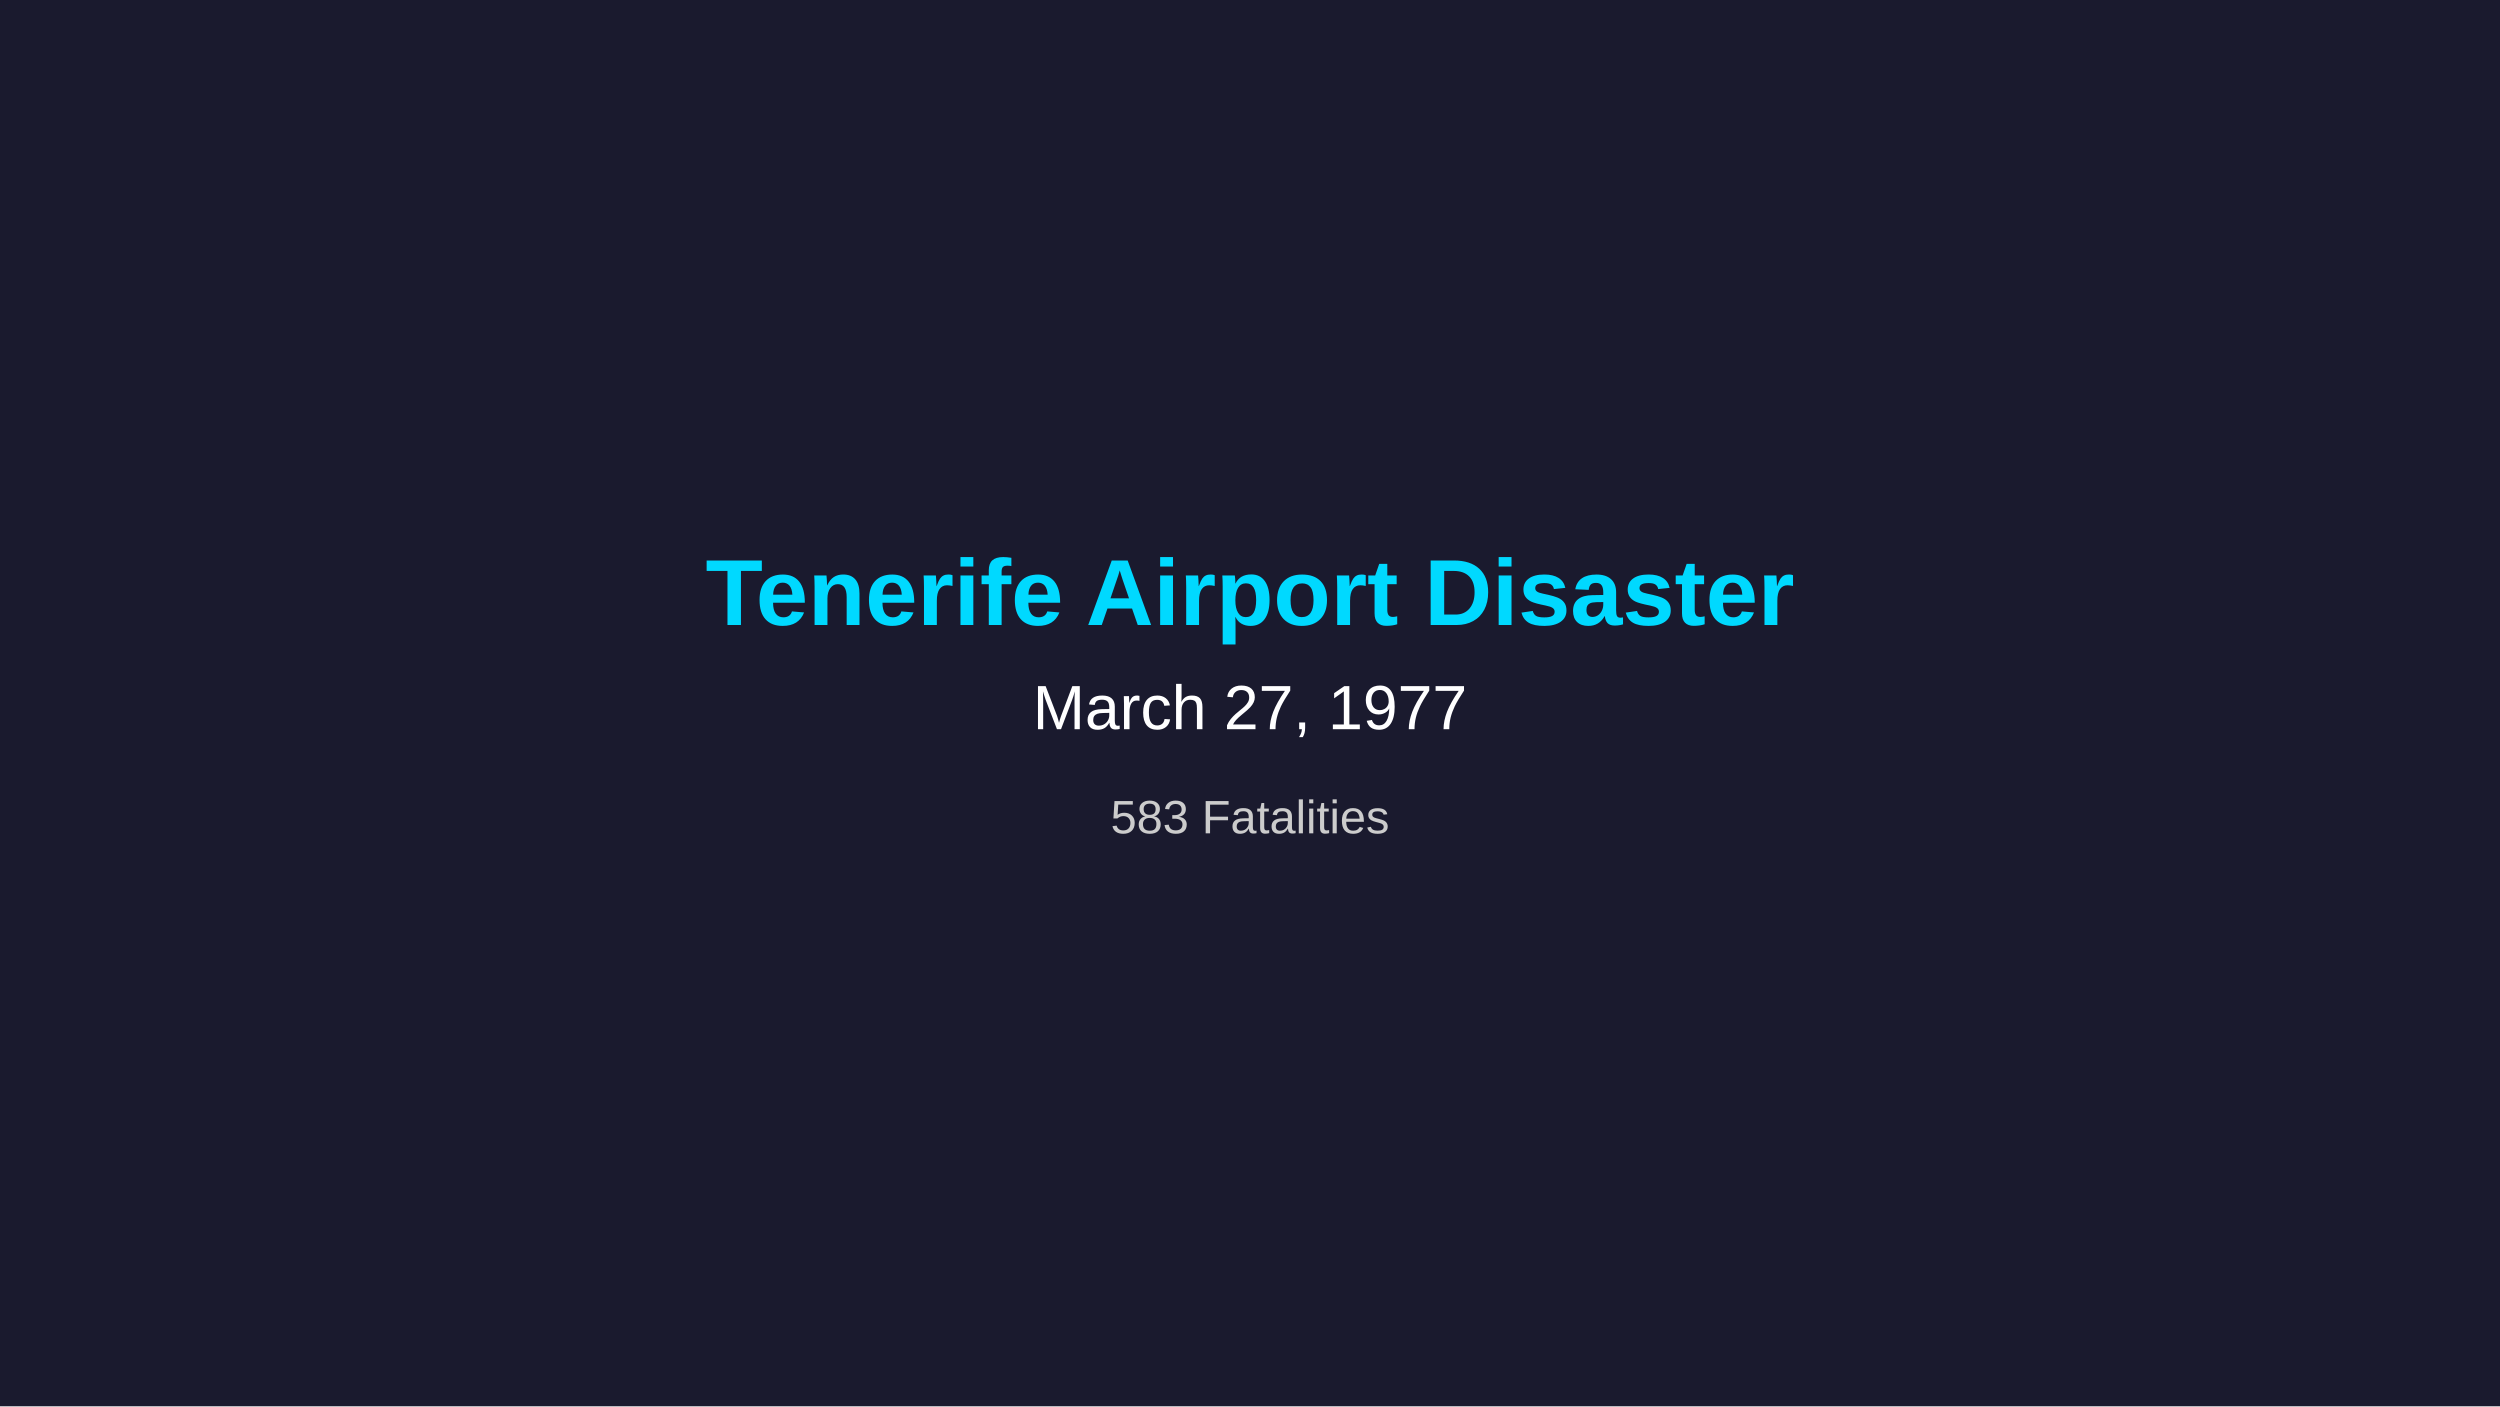
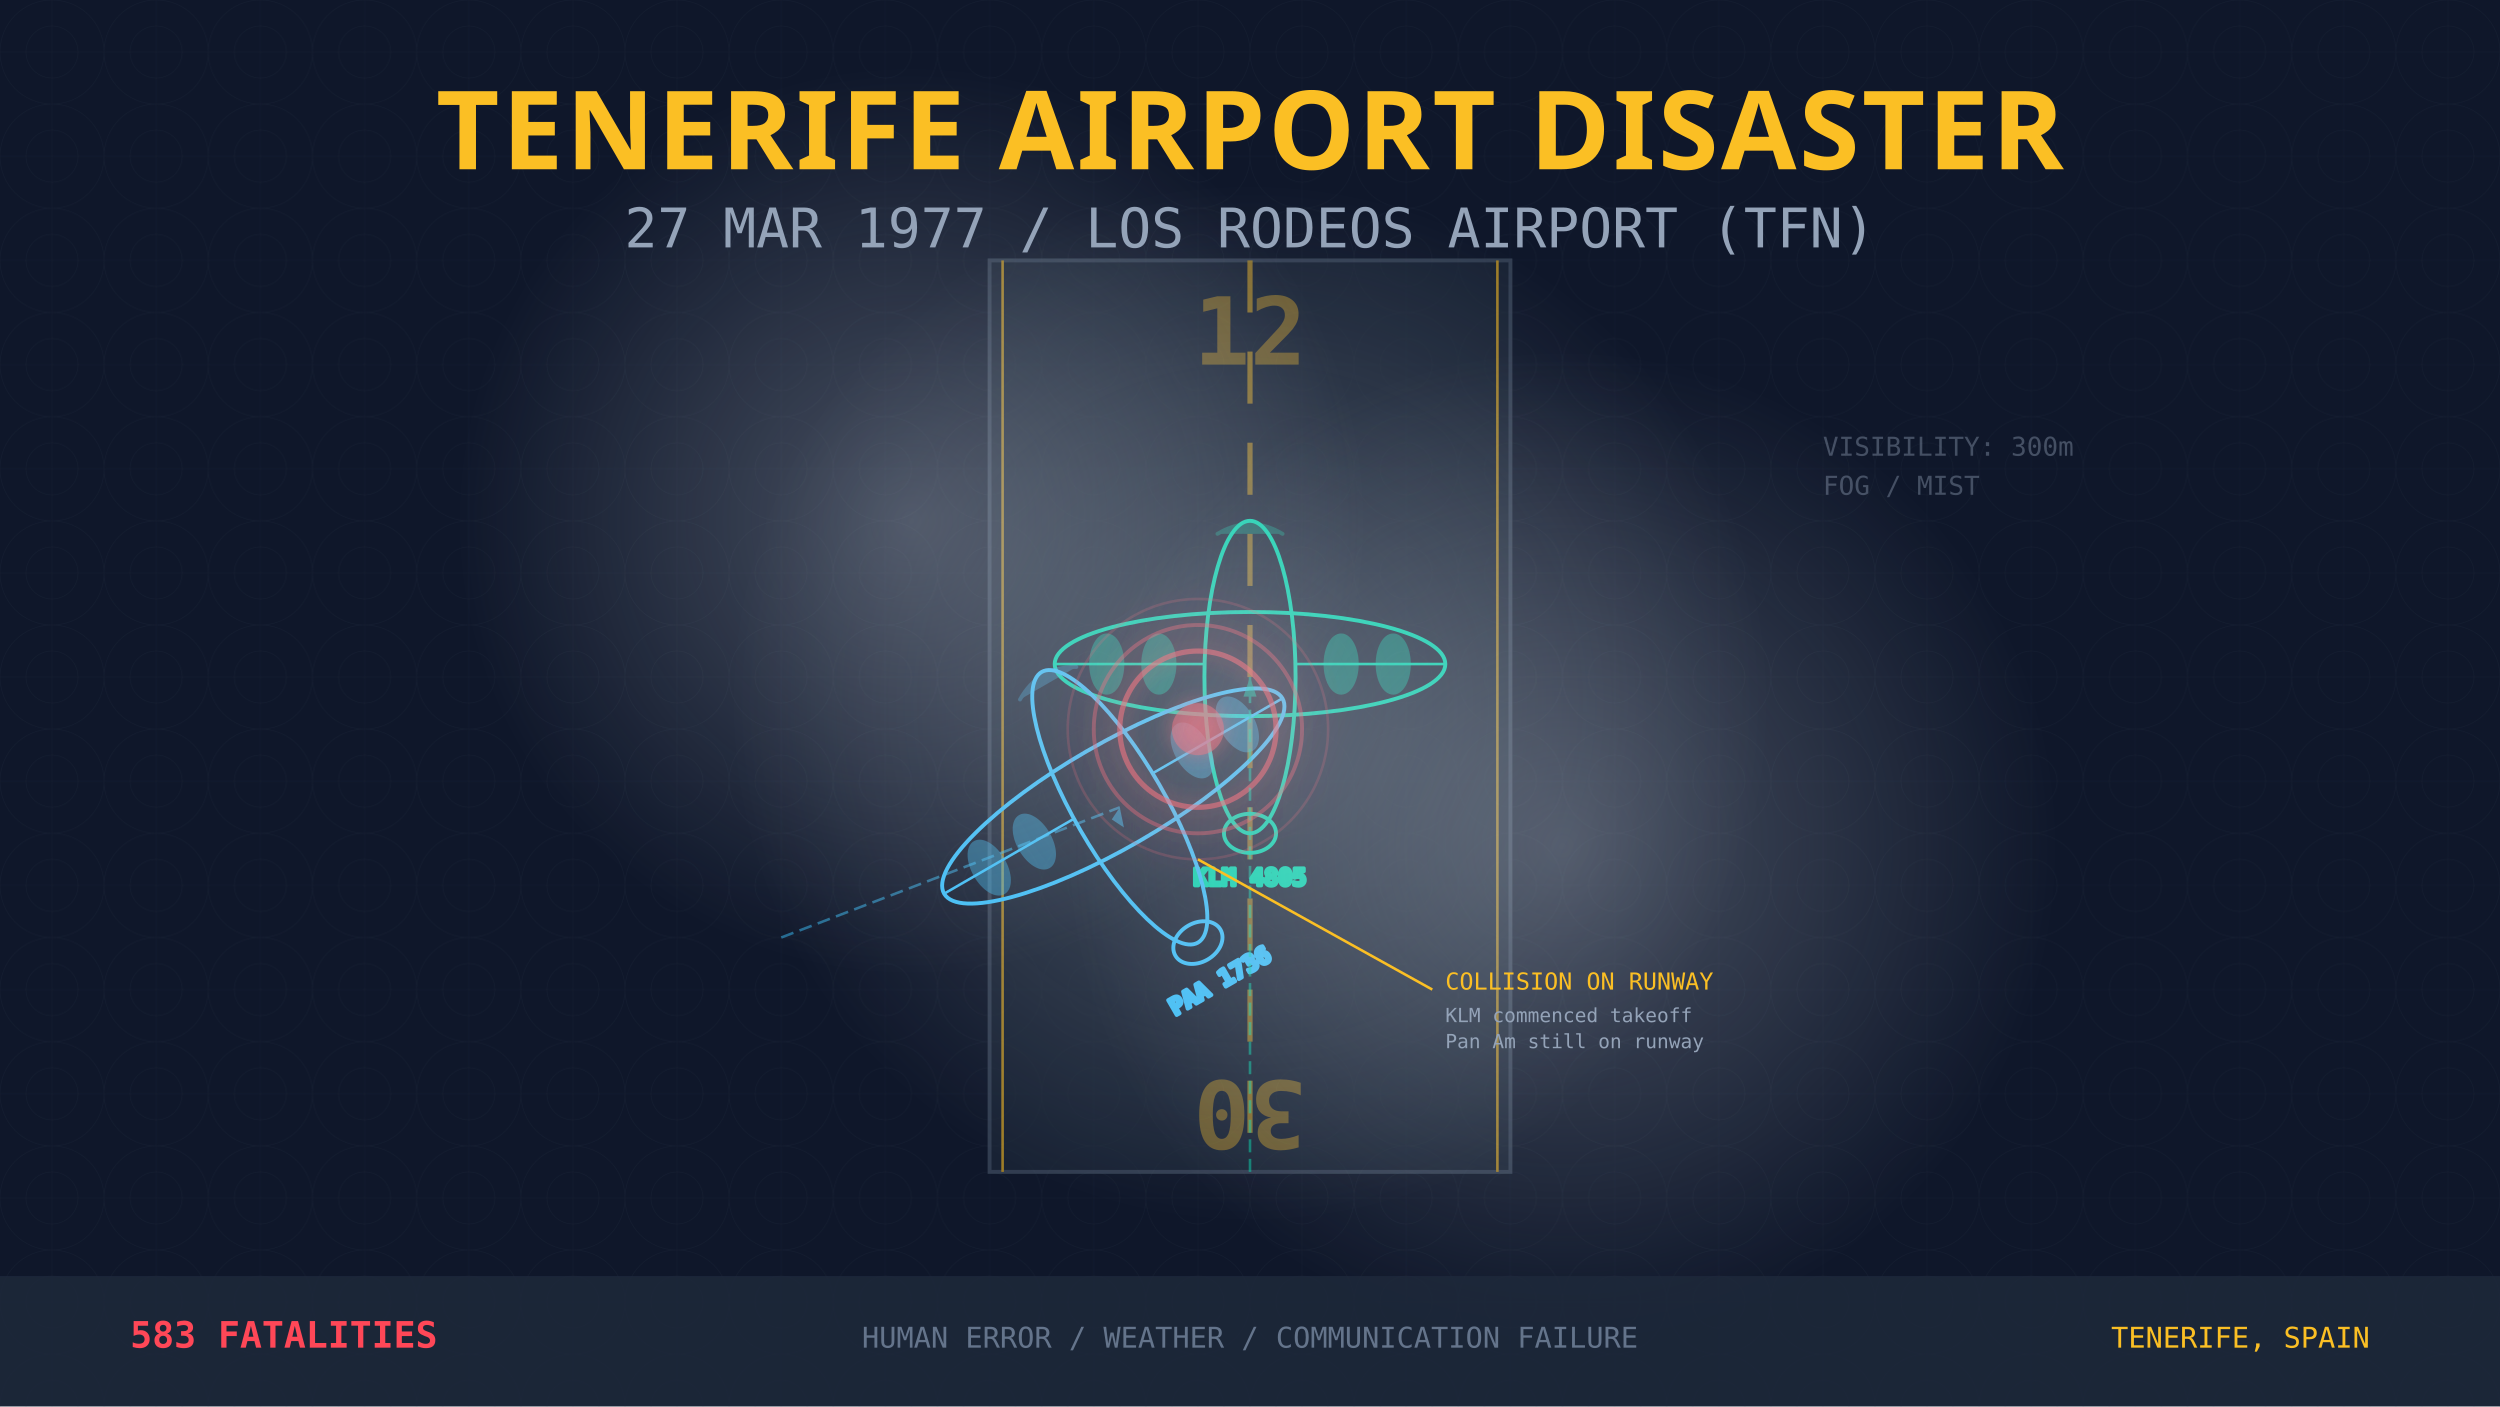
<svg xmlns="http://www.w3.org/2000/svg" width="1920" height="1080" viewBox="0 0 1920 1080">
-   <rect width="1920" height="1080" fill="#1a1a2e" />
-   <text x="960" y="480" font-family="Arial, sans-serif" font-size="72" fill="#00d9ff" text-anchor="middle" font-weight="bold">Tenerife Airport Disaster</text>
-   <text x="960" y="560" font-family="Arial, sans-serif" font-size="48" fill="#ffffff" text-anchor="middle">March 27, 1977</text>
-   <text x="960" y="640" font-family="Arial, sans-serif" font-size="36" fill="#cccccc" text-anchor="middle">583 Fatalities</text>
+   <rect width="1920" height="1080" fill="#0f172a" />
+   <defs>
+     <pattern id="radar-grid" width="80" height="80" patternUnits="userSpaceOnUse">
+       <circle cx="40" cy="40" r="40" fill="none" stroke="#1e293b" stroke-width="0.5" opacity="0.4" />
+       <circle cx="40" cy="40" r="20" fill="none" stroke="#1e293b" stroke-width="0.5" opacity="0.4" />
+       <line x1="40" y1="0" x2="40" y2="80" stroke="#1e293b" stroke-width="0.5" opacity="0.3" />
+       <line x1="0" y1="40" x2="80" y2="40" stroke="#1e293b" stroke-width="0.5" opacity="0.3" />
+     </pattern>
+     <radialGradient id="fog">
+       <stop offset="0%" stop-color="#cbd5e1" stop-opacity="0.3" />
+       <stop offset="50%" stop-color="#cbd5e1" stop-opacity="0.15" />
+       <stop offset="100%" stop-color="#cbd5e1" stop-opacity="0" />
+     </radialGradient>
+     <filter id="collision-glow">
+       <feGaussianBlur stdDeviation="8" result="coloredBlur" />
+       <feMerge>
+         <feMergeNode in="coloredBlur" />
+         <feMergeNode in="SourceGraphic" />
+       </feMerge>
+     </filter>
+   </defs>
+   <rect width="1920" height="1080" fill="url(#radar-grid)" />
+   <g opacity="0.6">
+     <rect x="760" y="200" width="400" height="700" fill="#1e293b" stroke="#475569" stroke-width="3" />
+     <line x1="960" y1="200" x2="960" y2="900" stroke="#fbbf24" stroke-width="4" stroke-dasharray="40,30" opacity="0.8" />
+     <line x1="770" y1="200" x2="770" y2="900" stroke="#fbbf24" stroke-width="2" />
+     <line x1="1150" y1="200" x2="1150" y2="900" stroke="#fbbf24" stroke-width="2" />
+     <text x="960" y="280" font-family="monospace" font-size="72" fill="#fbbf24" text-anchor="middle" font-weight="bold" opacity="0.6">12</text>
+     <text x="960" y="870" font-family="monospace" font-size="72" fill="#fbbf24" text-anchor="middle" font-weight="bold" opacity="0.6" transform="rotate(180 960 850)">30</text>
+   </g>
+   <g transform="translate(960, 520) rotate(0)" stroke="#00d4aa" stroke-width="3" fill="none" stroke-linecap="round" stroke-linejoin="round">
+     <ellipse cx="0" cy="0" rx="35" ry="120" />
+     <path d="M -25,-110 Q 0,-125 25,-110" fill="#00d4aa" opacity="0.3" />
+     <ellipse cx="0" cy="-10" rx="150" ry="40" />
+     <line x1="-150" y1="-10" x2="-35" y2="-10" stroke-width="2" />
+     <line x1="150" y1="-10" x2="35" y2="-10" stroke-width="2" />
+     <ellipse cx="-110" cy="-10" rx="12" ry="22" fill="#00d4aa" opacity="0.4" />
+     <ellipse cx="-70" cy="-10" rx="12" ry="22" fill="#00d4aa" opacity="0.4" />
+     <ellipse cx="70" cy="-10" rx="12" ry="22" fill="#00d4aa" opacity="0.4" />
+     <ellipse cx="110" cy="-10" rx="12" ry="22" fill="#00d4aa" opacity="0.4" />
+     <ellipse cx="0" cy="120" rx="20" ry="15" />
+     <text x="0" y="160" font-family="monospace" font-size="18" fill="#00d4aa" text-anchor="middle" font-weight="bold">KLM 4805</text>
+   </g>
+   <g transform="translate(860, 620) rotate(-30)" stroke="#38bdf8" stroke-width="3" fill="none" stroke-linecap="round" stroke-linejoin="round">
+     <ellipse cx="0" cy="0" rx="35" ry="120" />
+     <path d="M -25,-110 Q 0,-125 25,-110" fill="#38bdf8" opacity="0.3" />
+     <ellipse cx="0" cy="-10" rx="150" ry="40" />
+     <line x1="-150" y1="-10" x2="-35" y2="-10" stroke-width="2" />
+     <line x1="150" y1="-10" x2="35" y2="-10" stroke-width="2" />
+     <ellipse cx="-110" cy="-10" rx="12" ry="22" fill="#38bdf8" opacity="0.4" />
+     <ellipse cx="-70" cy="-10" rx="12" ry="22" fill="#38bdf8" opacity="0.4" />
+     <ellipse cx="70" cy="-10" rx="12" ry="22" fill="#38bdf8" opacity="0.4" />
+     <ellipse cx="110" cy="-10" rx="12" ry="22" fill="#38bdf8" opacity="0.4" />
+     <ellipse cx="0" cy="120" rx="20" ry="15" />
+     <text x="0" y="160" font-family="monospace" font-size="18" fill="#38bdf8" text-anchor="middle" font-weight="bold">PAA 1736</text>
+   </g>
+   <g filter="url(#collision-glow)">
+     <circle cx="920" cy="560" r="60" fill="none" stroke="#ff4757" stroke-width="4" opacity="0.6" />
+     <circle cx="920" cy="560" r="80" fill="none" stroke="#ff4757" stroke-width="3" opacity="0.4" />
+     <circle cx="920" cy="560" r="100" fill="none" stroke="#ff4757" stroke-width="2" opacity="0.2" />
+     <circle cx="920" cy="560" r="20" fill="#ff4757" opacity="0.5" />
+   </g>
+   <g stroke-width="2" stroke-dasharray="10,5" opacity="0.5">
+     <path d="M 960,900 L 960,520" stroke="#00d4aa" fill="none" />
+     <polygon points="960,520 955,535 965,535" fill="#00d4aa" />
+     <path d="M 600,720 L 860,620" stroke="#38bdf8" fill="none" />
+     <polygon points="860,620 850,625 855,635" fill="#38bdf8" transform="rotate(-30 860 620)" />
+   </g>
+   <circle cx="960" cy="540" r="400" fill="url(#fog)" />
+   <circle cx="700" cy="400" r="350" fill="url(#fog)" />
+   <circle cx="1200" cy="650" r="380" fill="url(#fog)" />
+   <g opacity="0.4">
+     <text x="1400" y="350" font-family="monospace" font-size="20" fill="#94a3b8">
+       VISIBILITY: 300m
+     </text>
+     <text x="1400" y="380" font-family="monospace" font-size="20" fill="#94a3b8">
+       FOG / MIST
+     </text>
+   </g>
+   <g font-family="system-ui, sans-serif">
+     <text x="960" y="130" font-size="84" font-weight="bold" fill="#fbbf24" text-anchor="middle" letter-spacing="2">
+       TENERIFE AIRPORT DISASTER
+     </text>
+     <text x="960" y="190" font-size="42" fill="#94a3b8" text-anchor="middle" font-family="monospace">
+       27 MAR 1977 / LOS RODEOS AIRPORT (TFN)
+     </text>
+   </g>
+   <g>
+     <rect x="0" y="980" width="1920" height="100" fill="#1e293b" opacity="0.8" />
+     <text x="100" y="1035" font-family="monospace" font-size="28" fill="#ff4757" font-weight="bold">
+       583 FATALITIES
+     </text>
+     <text x="960" y="1035" font-family="monospace" font-size="22" fill="#64748b" text-anchor="middle">
+       HUMAN ERROR / WEATHER / COMMUNICATION FAILURE
+     </text>
+     <text x="1820" y="1035" font-family="monospace" font-size="22" fill="#fbbf24" text-anchor="end">
+       TENERIFE, SPAIN
+     </text>
+   </g>
+   <g font-family="monospace" fill="#fbbf24" font-size="18">
+     <line x1="920" y1="660" x2="1100" y2="760" stroke="#fbbf24" stroke-width="2" />
+     <text x="1110" y="760">COLLISION ON RUNWAY</text>
+     <text x="1110" y="785" font-size="15" fill="#94a3b8">KLM commenced takeoff</text>
+     <text x="1110" y="805" font-size="15" fill="#94a3b8">Pan Am still on runway</text>
+   </g>
</svg>
